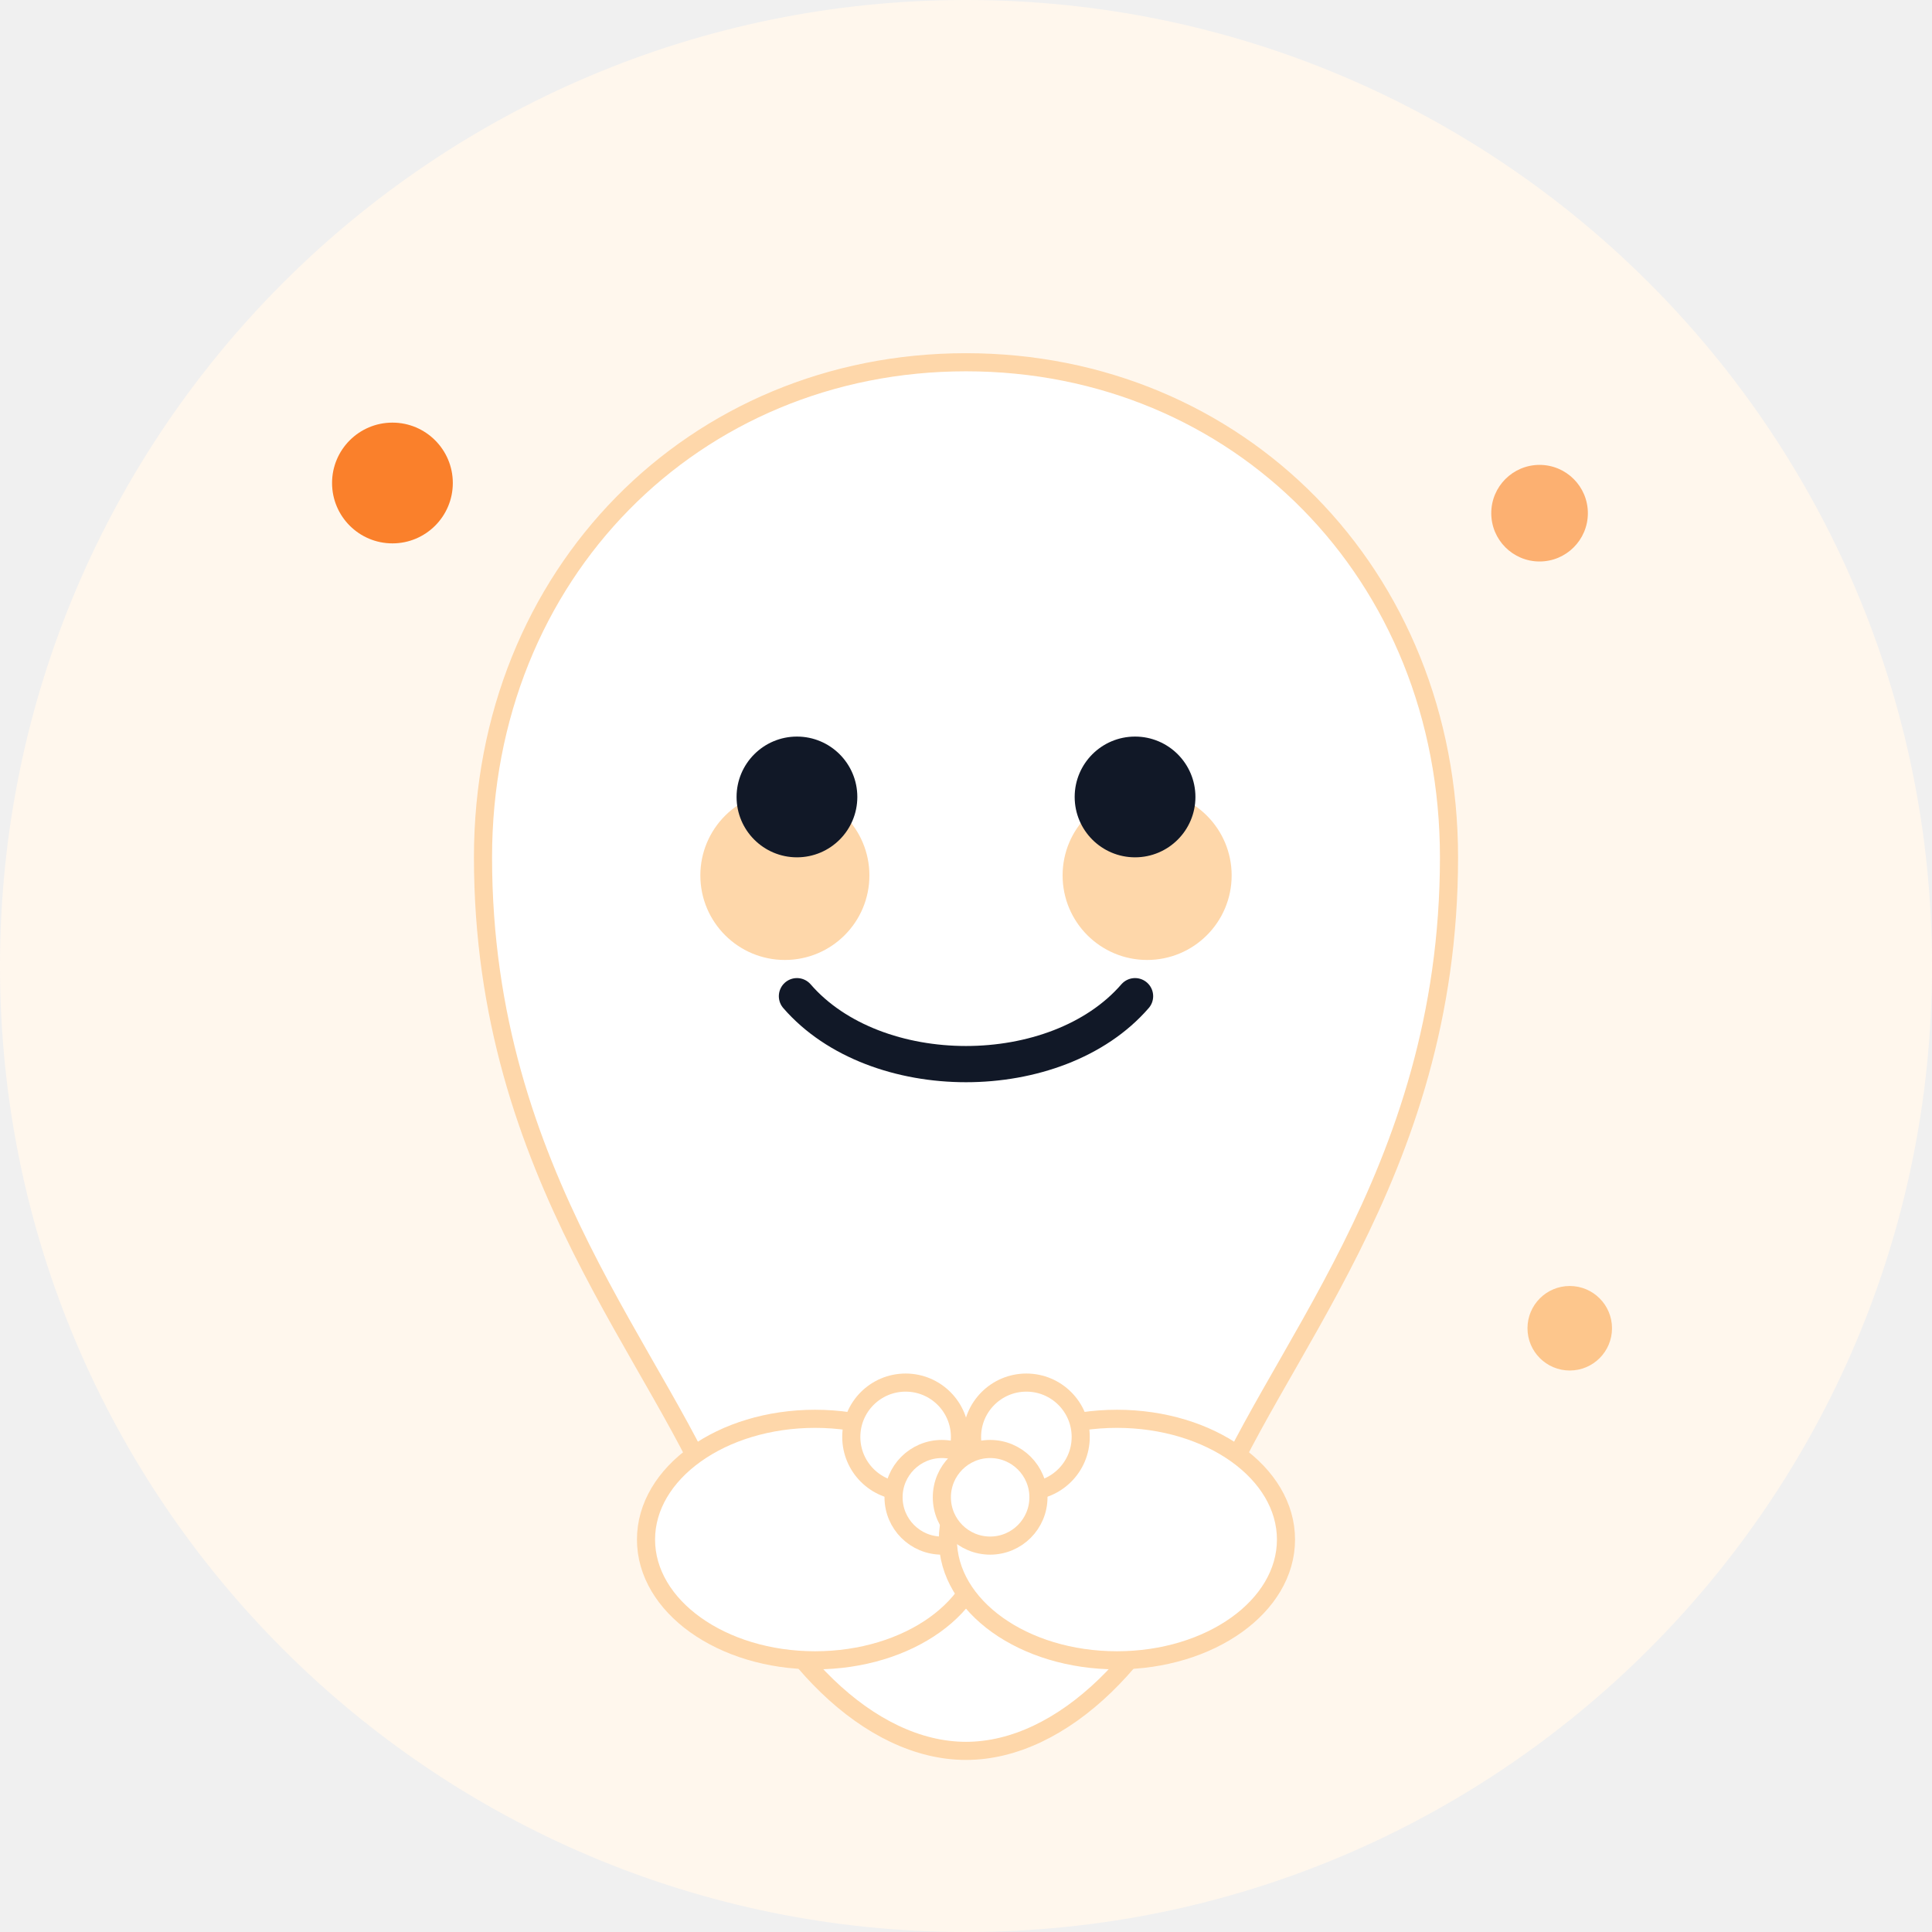
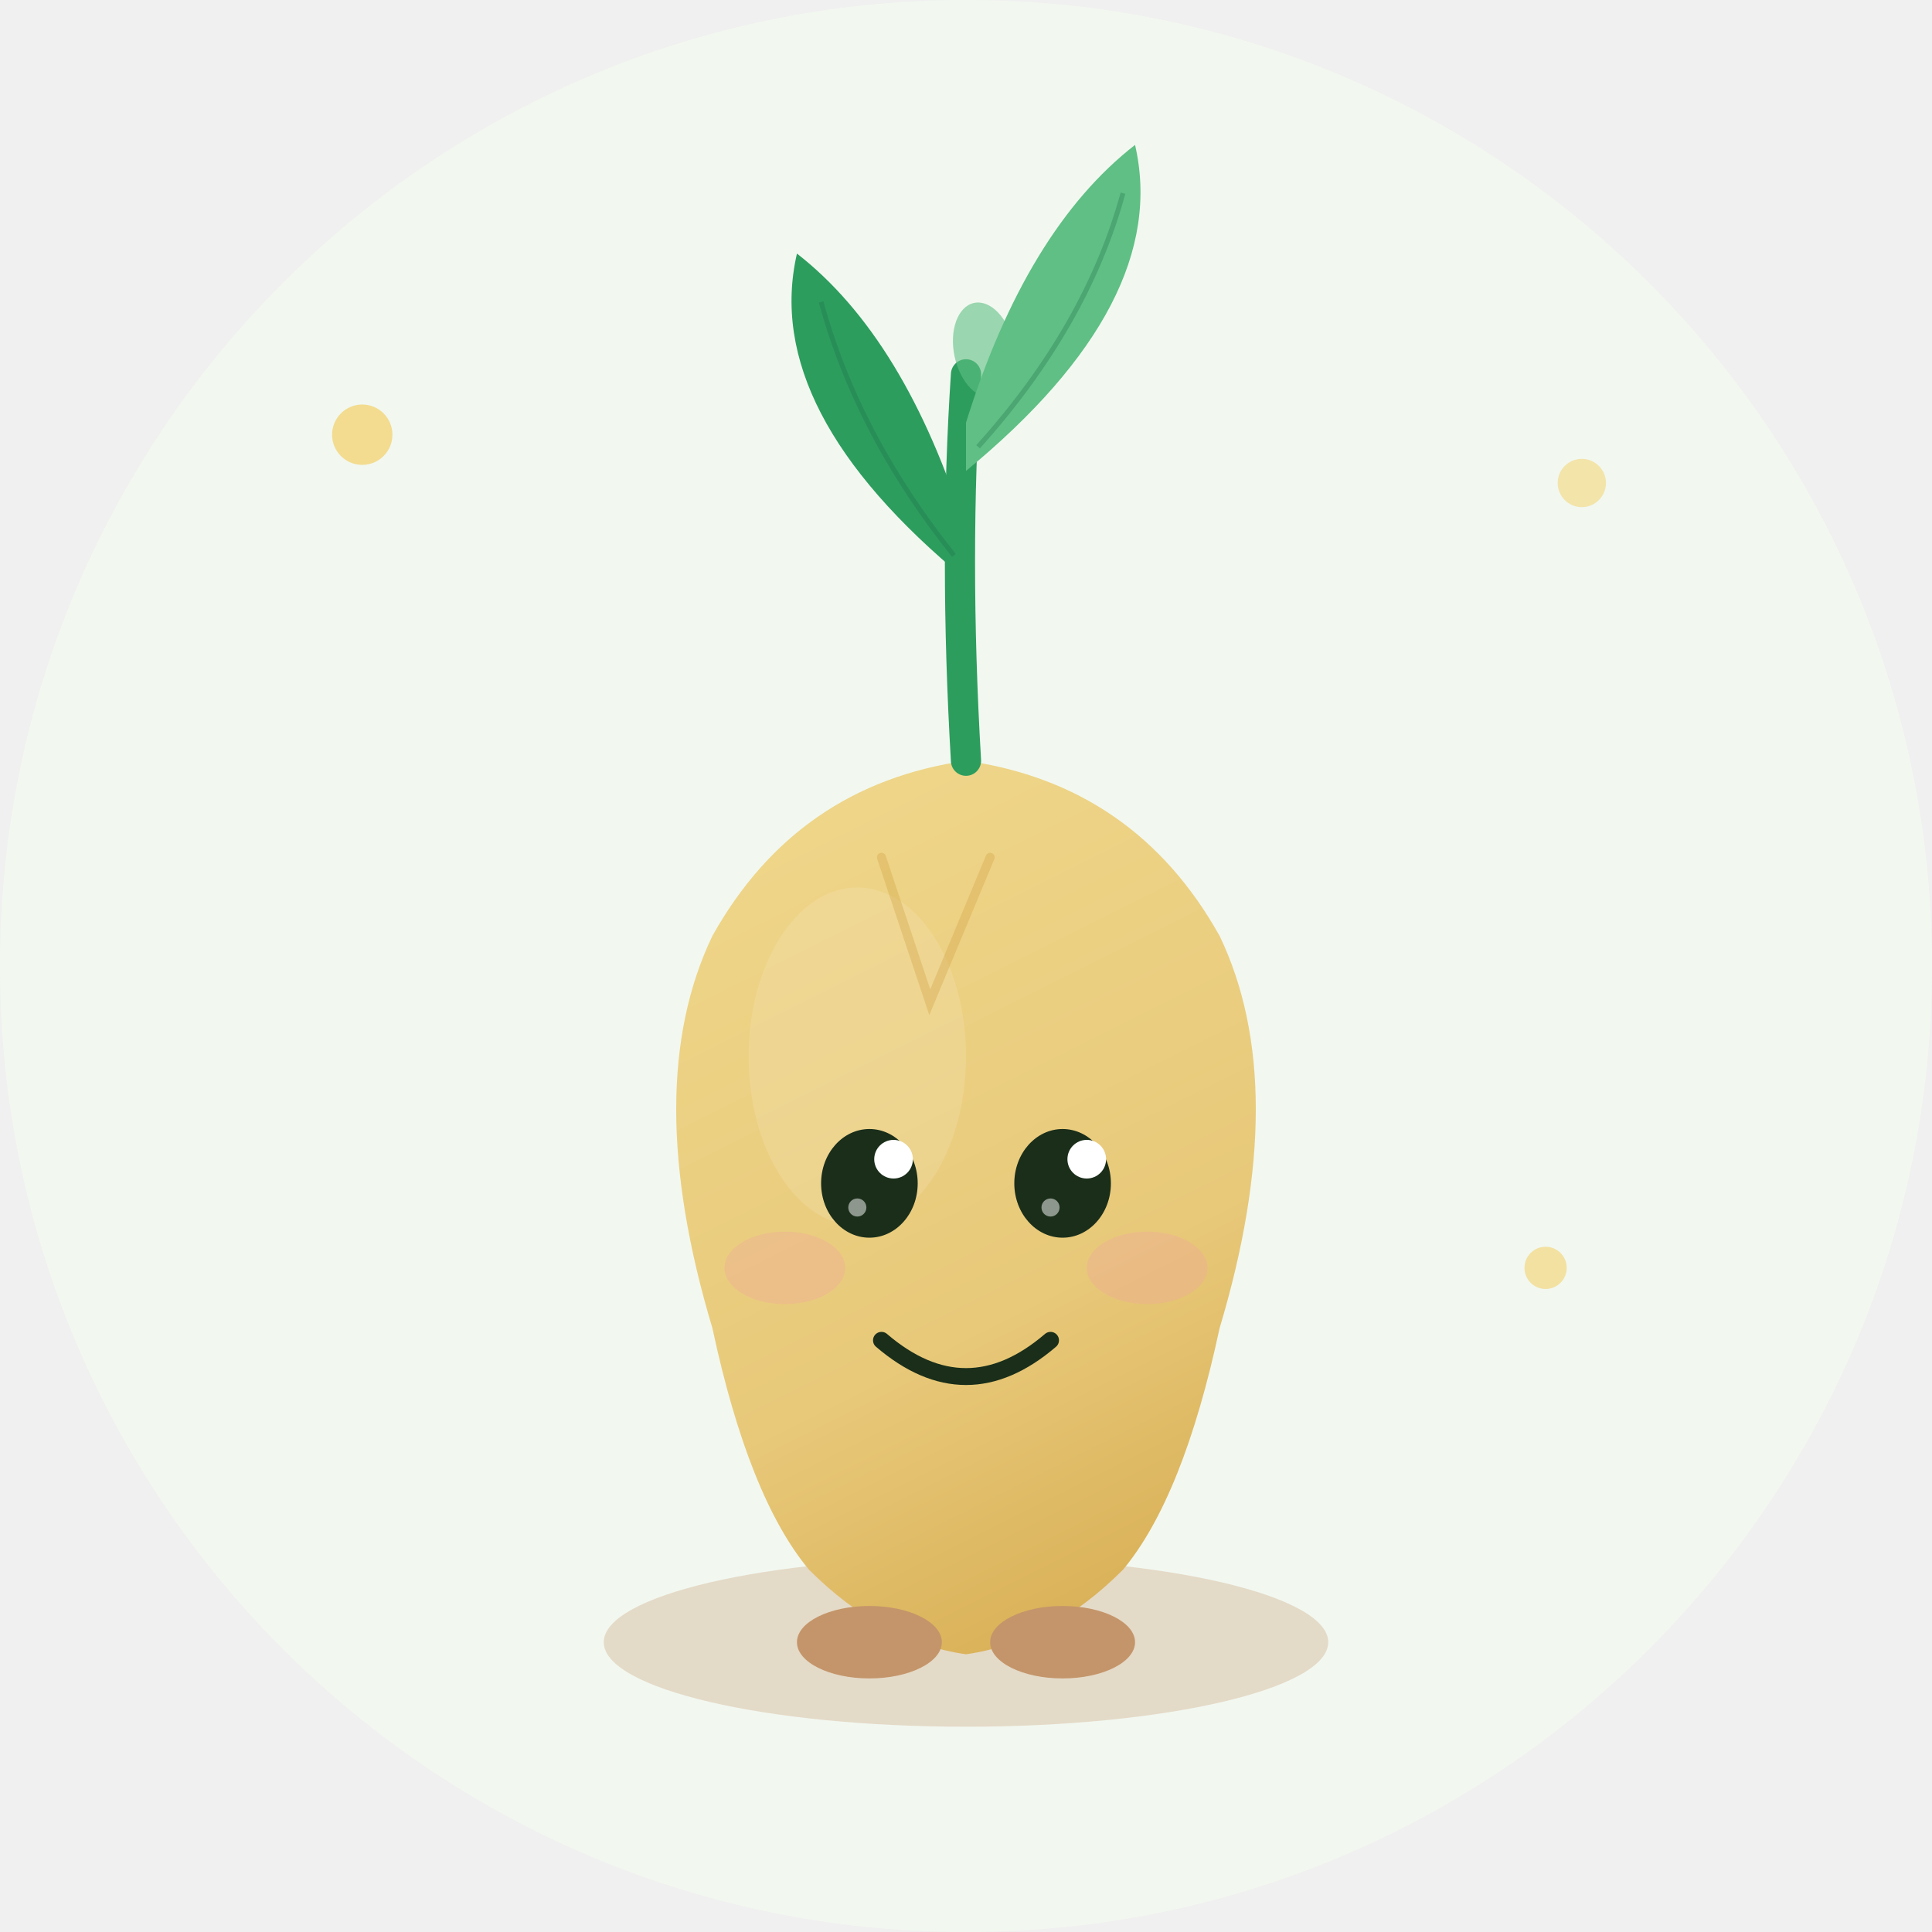
<svg xmlns="http://www.w3.org/2000/svg" viewBox="0 0 320 320">
-   <circle cx="160" cy="160" r="160" fill="#fff7ed" />
-   <path d="M160 60        C 115 60, 80 95, 80 142        C 80 195, 110 225, 120 252        C 128 274, 144 290, 160 290        C 176 290, 192 274, 200 252        C 210 225, 240 195, 240 142        C 240 95, 205 60, 160 60 Z" fill="#ffffff" stroke="#fed7aa" stroke-width="3" />
-   <circle cx="130" cy="145" r="14" fill="#fed7aa" />
-   <circle cx="190" cy="145" r="14" fill="#fed7aa" />
-   <circle cx="132" cy="132" r="10" fill="#111827" />
-   <circle cx="188" cy="132" r="10" fill="#111827" />
-   <path d="M132 165        C 145 180, 175 180, 188 165" fill="none" stroke="#111827" stroke-width="6" stroke-linecap="round" />
-   <ellipse cx="135" cy="255" rx="28" ry="20" fill="#ffffff" stroke="#fed7aa" stroke-width="3" />
-   <circle cx="150" cy="238" r="9" fill="#ffffff" stroke="#fed7aa" stroke-width="3" />
-   <circle cx="156" cy="248" r="8" fill="#ffffff" stroke="#fed7aa" stroke-width="3" />
-   <ellipse cx="185" cy="255" rx="28" ry="20" fill="#ffffff" stroke="#fed7aa" stroke-width="3" />
-   <circle cx="170" cy="238" r="9" fill="#ffffff" stroke="#fed7aa" stroke-width="3" />
-   <circle cx="164" cy="248" r="8" fill="#ffffff" stroke="#fed7aa" stroke-width="3" />
-   <circle cx="65" cy="80" r="10" fill="#f97316" opacity="0.9" />
-   <circle cx="255" cy="85" r="8" fill="#fb923c" opacity="0.7" />
-   <circle cx="260" cy="220" r="7" fill="#fdba74" opacity="0.8" />
+   <defs>
+     <linearGradient id="seedBody" x1="120" y1="120" x2="200" y2="280" gradientUnits="userSpaceOnUse">
+       <stop offset="0%" stop-color="#F0D88C" />
+       <stop offset="60%" stop-color="#E8C97A" />
+       <stop offset="100%" stop-color="#D4A84B" />
+     </linearGradient>
+   </defs>
+   <circle cx="160" cy="160" r="160" fill="#F2F8F0" />
+   <circle cx="60" cy="72" r="5" fill="#F4C542" opacity="0.55" />
+   <circle cx="262" cy="80" r="4" fill="#F4C542" opacity="0.4" />
+   <circle cx="256" cy="210" r="3.5" fill="#F4C542" opacity="0.45" />
+   <ellipse cx="160" cy="272" rx="60" ry="14" fill="#C4956A" opacity="0.3" />
+   <path d="M118 220        Q106 180 118 155        Q132 130 160 126        Q188 130 202 155        Q214 180 202 220        Q196 248 186 260        Q174 272 160 274        Q146 272 134 260        Q124 248 118 220Z" fill="url(#seedBody)" />
+   <ellipse cx="142" cy="175" rx="18" ry="28" fill="white" opacity="0.12" />
+   <path d="M146 142 L154 166 L164 142" stroke="#D4A84B" stroke-width="1.5" fill="none" opacity="0.4" stroke-linecap="round" />
+   <path d="M160 126 Q158 92 160 62" stroke="#2D9D5E" stroke-width="5" stroke-linecap="round" fill="none" />
+   <path d="M160 96 Q126 68 132 42 Q150 56 160 88" fill="#2D9D5E" />
+   <path d="M158 92 Q142 72 136 50" stroke="#1B6B45" stroke-width="0.8" fill="none" opacity="0.3" />
+   <path d="M160 78 Q194 50 188 24 Q170 38 160 70" fill="#5FBF84" />
+   <path d="M162 74 Q180 54 186 32" stroke="#1B6B45" stroke-width="0.8" fill="none" opacity="0.3" />
+   <ellipse cx="163" cy="58" rx="5" ry="8" fill="#5FBF84" opacity="0.6" transform="rotate(-12, 163, 58)" />
+   <ellipse cx="144" cy="196" rx="8" ry="9" fill="#1a2e1a" />
+   <ellipse cx="176" cy="196" rx="8" ry="9" fill="#1a2e1a" />
+   <circle cx="148" cy="192" r="3.2" fill="white" />
+   <circle cx="180" cy="192" r="3.2" fill="white" />
+   <circle cx="142" cy="200" r="1.5" fill="white" opacity="0.5" />
+   <circle cx="174" cy="200" r="1.5" fill="white" opacity="0.5" />
+   <ellipse cx="130" cy="210" rx="10" ry="6" fill="#F2A0A0" opacity="0.3" />
+   <ellipse cx="190" cy="210" rx="10" ry="6" fill="#F2A0A0" opacity="0.3" />
+   <path d="M146 222 Q160 234 174 222" fill="none" stroke="#1a2e1a" stroke-width="2.8" stroke-linecap="round" />
+   <ellipse cx="144" cy="272" rx="12" ry="6" fill="#C4956A" />
+   <ellipse cx="176" cy="272" rx="12" ry="6" fill="#C4956A" />
</svg>
